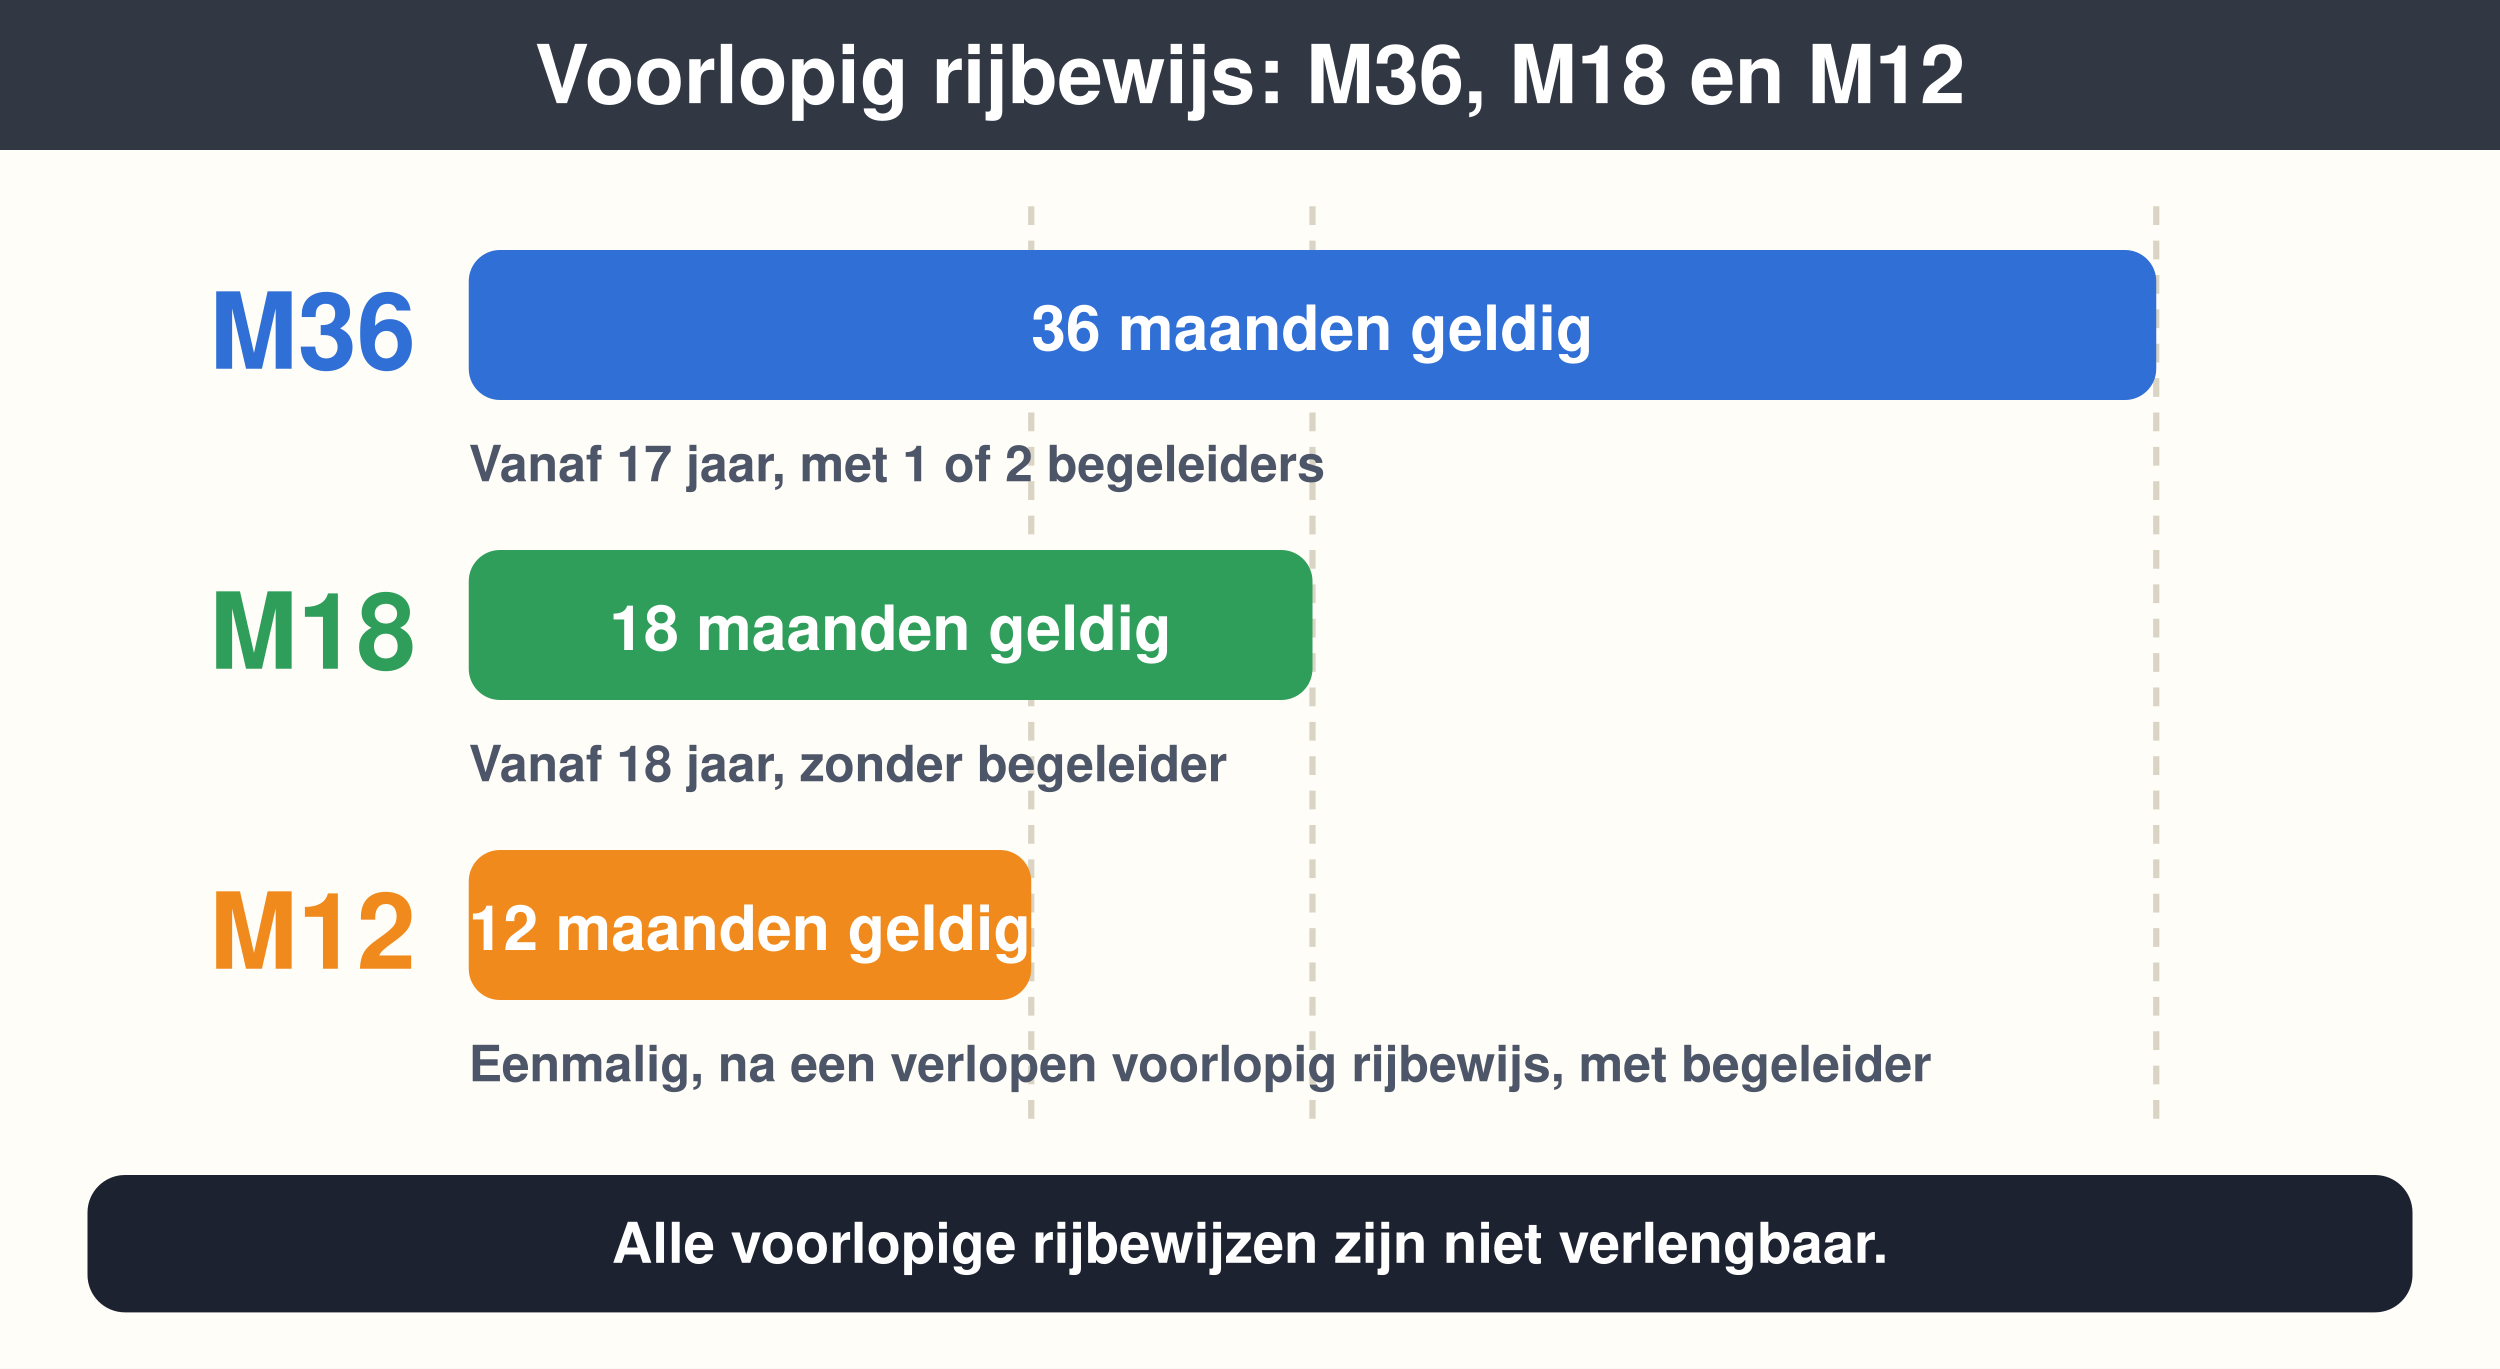
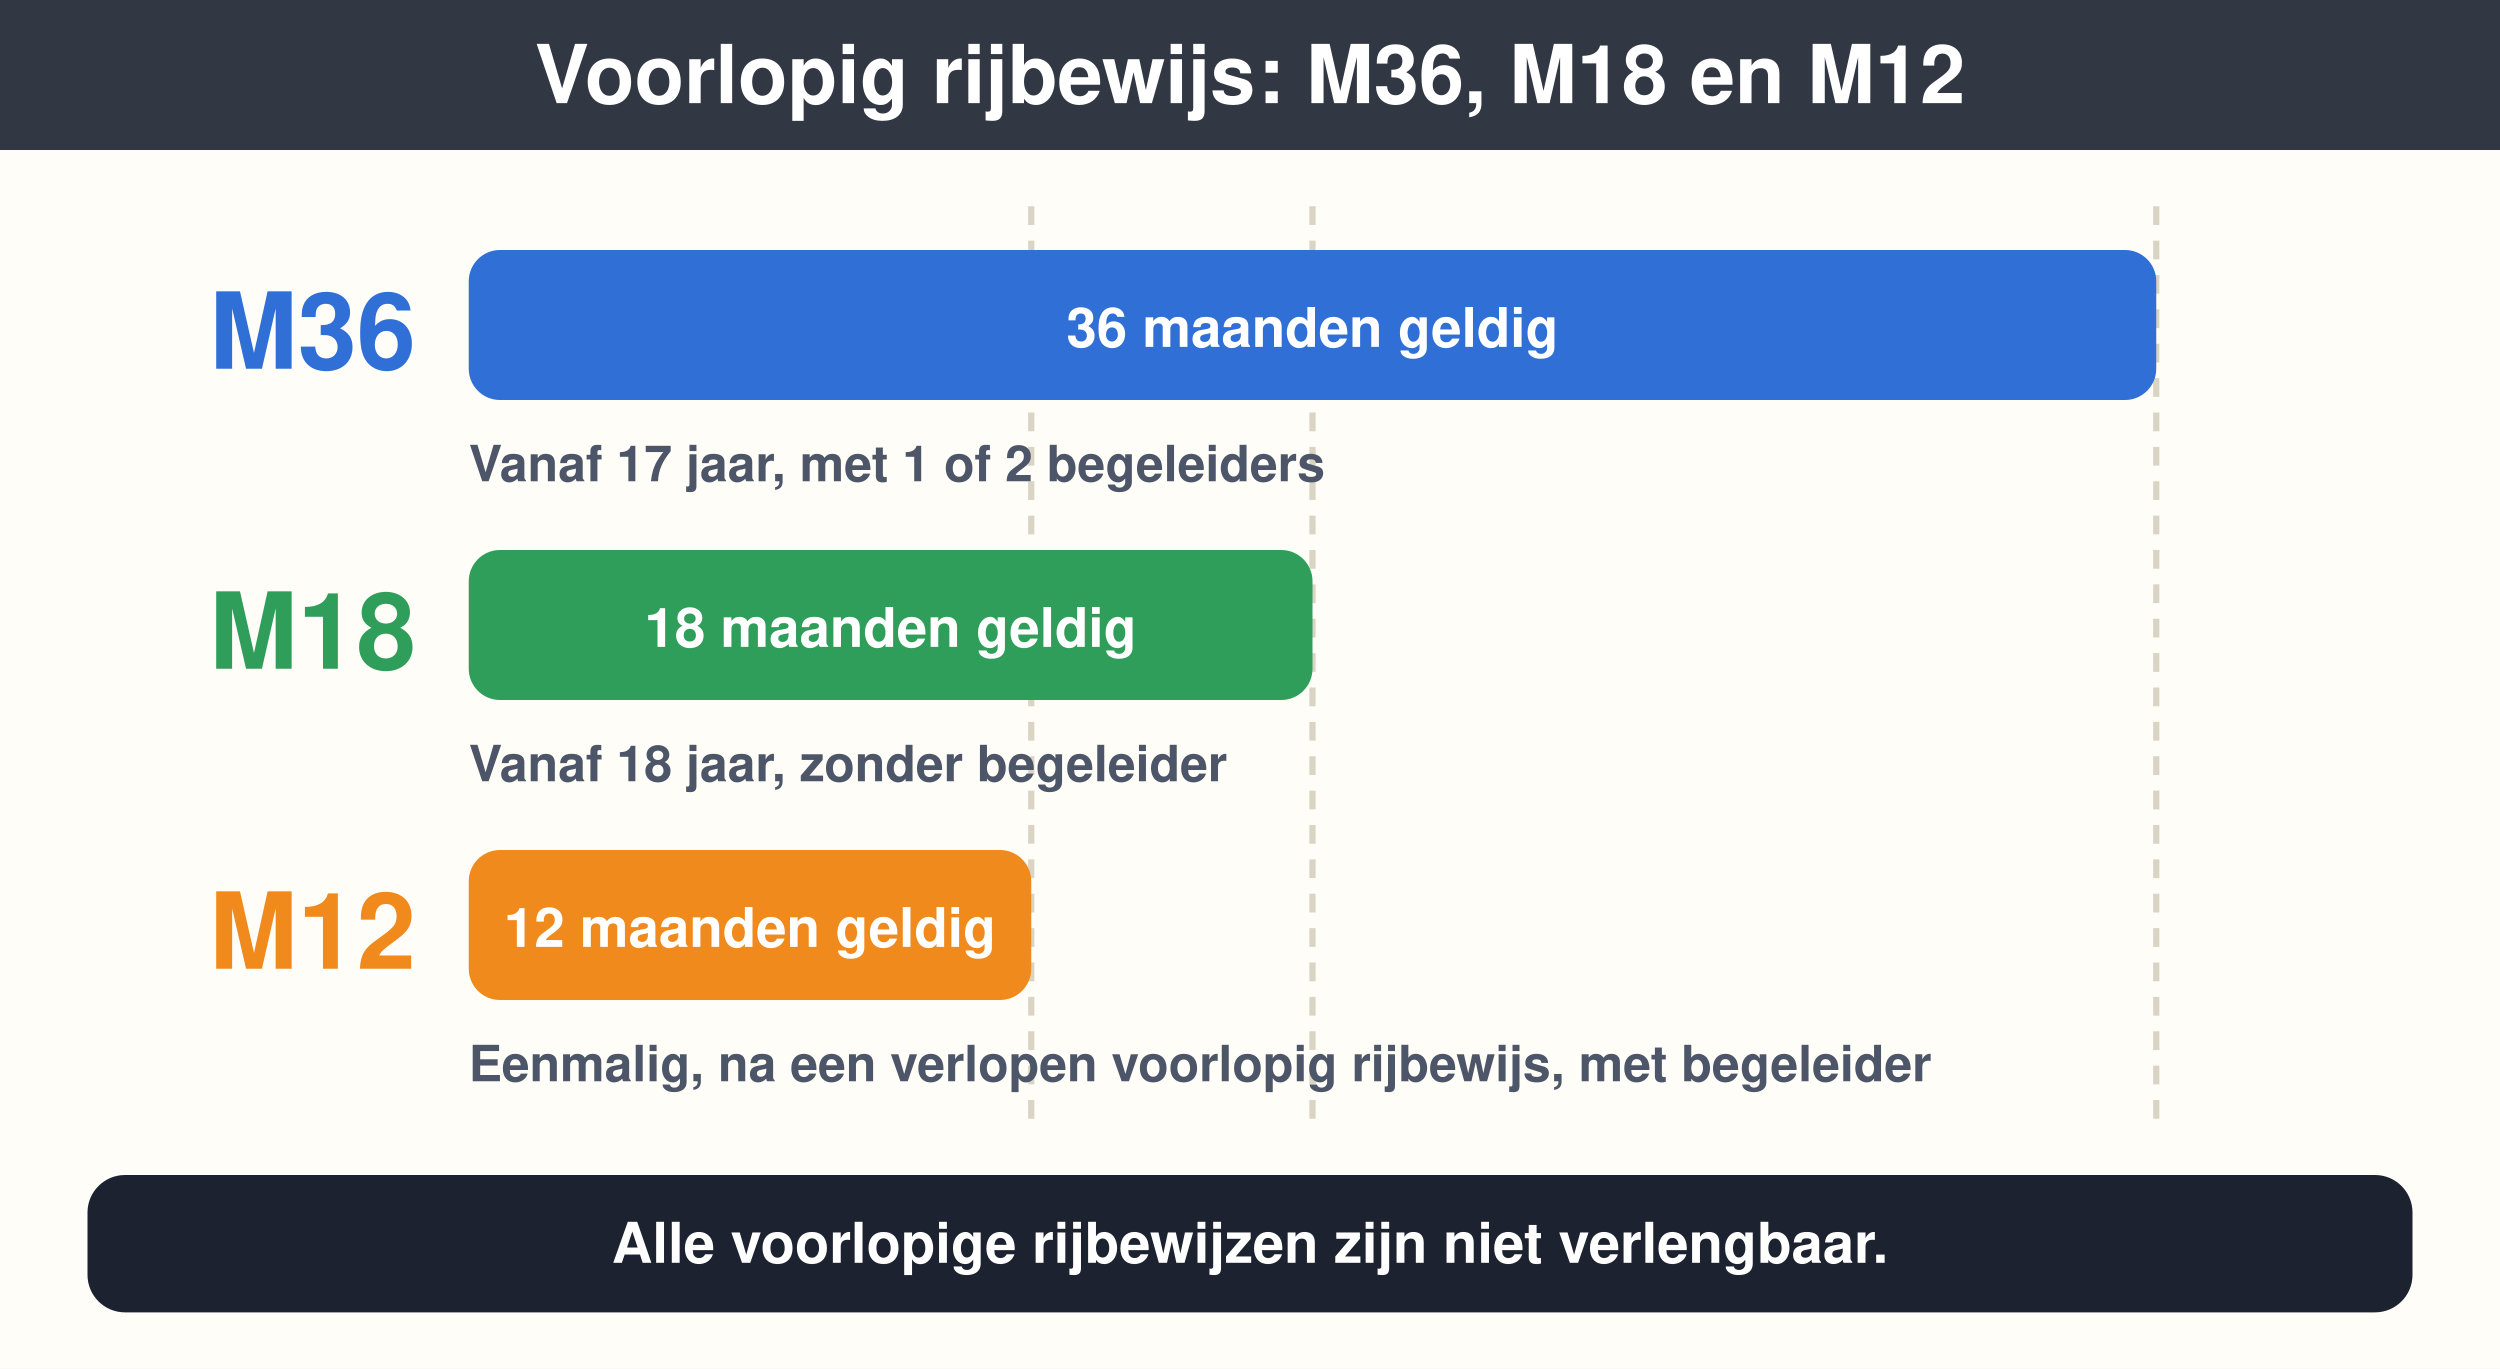
<svg xmlns="http://www.w3.org/2000/svg" viewBox="0 0 800 438" width="800" height="438" role="img" aria-labelledby="t d">
  <rect width="800" height="438" fill="#fffdf7" />
  <line x1="330" y1="66" x2="330" y2="360" stroke="#d9d4c4" stroke-width="2" stroke-dasharray="6 5" />
  <line x1="420" y1="66" x2="420" y2="360" stroke="#d9d4c4" stroke-width="2" stroke-dasharray="6 5" />
  <line x1="690" y1="66" x2="690" y2="360" stroke="#d9d4c4" stroke-width="2" stroke-dasharray="6 5" />
  <text x="100" y="118" font-family="Segoe UI, Helvetica, Arial, sans-serif" font-size="34" font-weight="800" fill="#2f6fd6" text-anchor="middle">
    <tspan x="100" dy="0">M36</tspan>
  </text>
  <rect x="150" y="80" width="540" height="48" rx="10" fill="#2f6fd6" />
-   <text x="420" y="112" font-family="Segoe UI, Helvetica, Arial, sans-serif" font-size="20" font-weight="700" fill="#fff" text-anchor="middle">
+   <text x="420" y="111" font-family="Segoe UI, Helvetica, Arial, sans-serif" font-size="17.5" font-weight="700" fill="#fff" text-anchor="middle">
    <tspan x="420" dy="0">36 maanden geldig</tspan>
  </text>
  <text x="150" y="154" font-family="Segoe UI, Helvetica, Arial, sans-serif" font-size="16" font-weight="600" fill="#4d5668" text-anchor="start">
    <tspan x="150" dy="0">Vanaf 17 jaar, met 1 of 2 begeleiders</tspan>
  </text>
  <text x="100" y="214" font-family="Segoe UI, Helvetica, Arial, sans-serif" font-size="34" font-weight="800" fill="#2f9e5a" text-anchor="middle">
    <tspan x="100" dy="0">M18</tspan>
  </text>
  <rect x="150" y="176" width="270" height="48" rx="10" fill="#2f9e5a" />
-   <text x="285" y="208" font-family="Segoe UI, Helvetica, Arial, sans-serif" font-size="20" font-weight="700" fill="#fff" text-anchor="middle">
+   <text x="285" y="207" font-family="Segoe UI, Helvetica, Arial, sans-serif" font-size="17.5" font-weight="700" fill="#fff" text-anchor="middle">
    <tspan x="285" dy="0">18 maanden geldig</tspan>
  </text>
  <text x="150" y="250" font-family="Segoe UI, Helvetica, Arial, sans-serif" font-size="16" font-weight="600" fill="#4d5668" text-anchor="start">
    <tspan x="150" dy="0">Vanaf 18 jaar, zonder begeleider</tspan>
  </text>
  <text x="100" y="310" font-family="Segoe UI, Helvetica, Arial, sans-serif" font-size="34" font-weight="800" fill="#f08a1c" text-anchor="middle">
    <tspan x="100" dy="0">M12</tspan>
  </text>
  <rect x="150" y="272" width="180" height="48" rx="10" fill="#f08a1c" />
-   <text x="240" y="304" font-family="Segoe UI, Helvetica, Arial, sans-serif" font-size="20" font-weight="700" fill="#fff" text-anchor="middle">
+   <text x="240" y="303" font-family="Segoe UI, Helvetica, Arial, sans-serif" font-size="17.5" font-weight="700" fill="#fff" text-anchor="middle">
    <tspan x="240" dy="0">12 maanden geldig</tspan>
  </text>
  <text x="150" y="346" font-family="Segoe UI, Helvetica, Arial, sans-serif" font-size="16" font-weight="600" fill="#4d5668" text-anchor="start">
    <tspan x="150" dy="0">Eenmalig, na een verlopen voorlopig rijbewijs, met begeleider</tspan>
  </text>
  <rect x="28" y="376" width="744" height="43.96" rx="12" fill="#1c2230" />
  <text x="400" y="404.1" font-family="Segoe UI, Helvetica, Arial, sans-serif" font-size="18" font-weight="700" fill="#fff" text-anchor="middle">
    <tspan x="400" dy="0">Alle voorlopige rijbewijzen zijn niet verlengbaar.</tspan>
  </text>
  <rect x="0" y="0" width="800" height="48" fill="#1c2230" opacity="0.9" />
  <text x="400" y="33" font-family="Segoe UI, Helvetica, Arial, sans-serif" font-size="26" font-weight="700" fill="#fff" text-anchor="middle">
    <tspan x="400" dy="0">Voorlopig rijbewijs: M36, M18 en M12</tspan>
  </text>
</svg>
